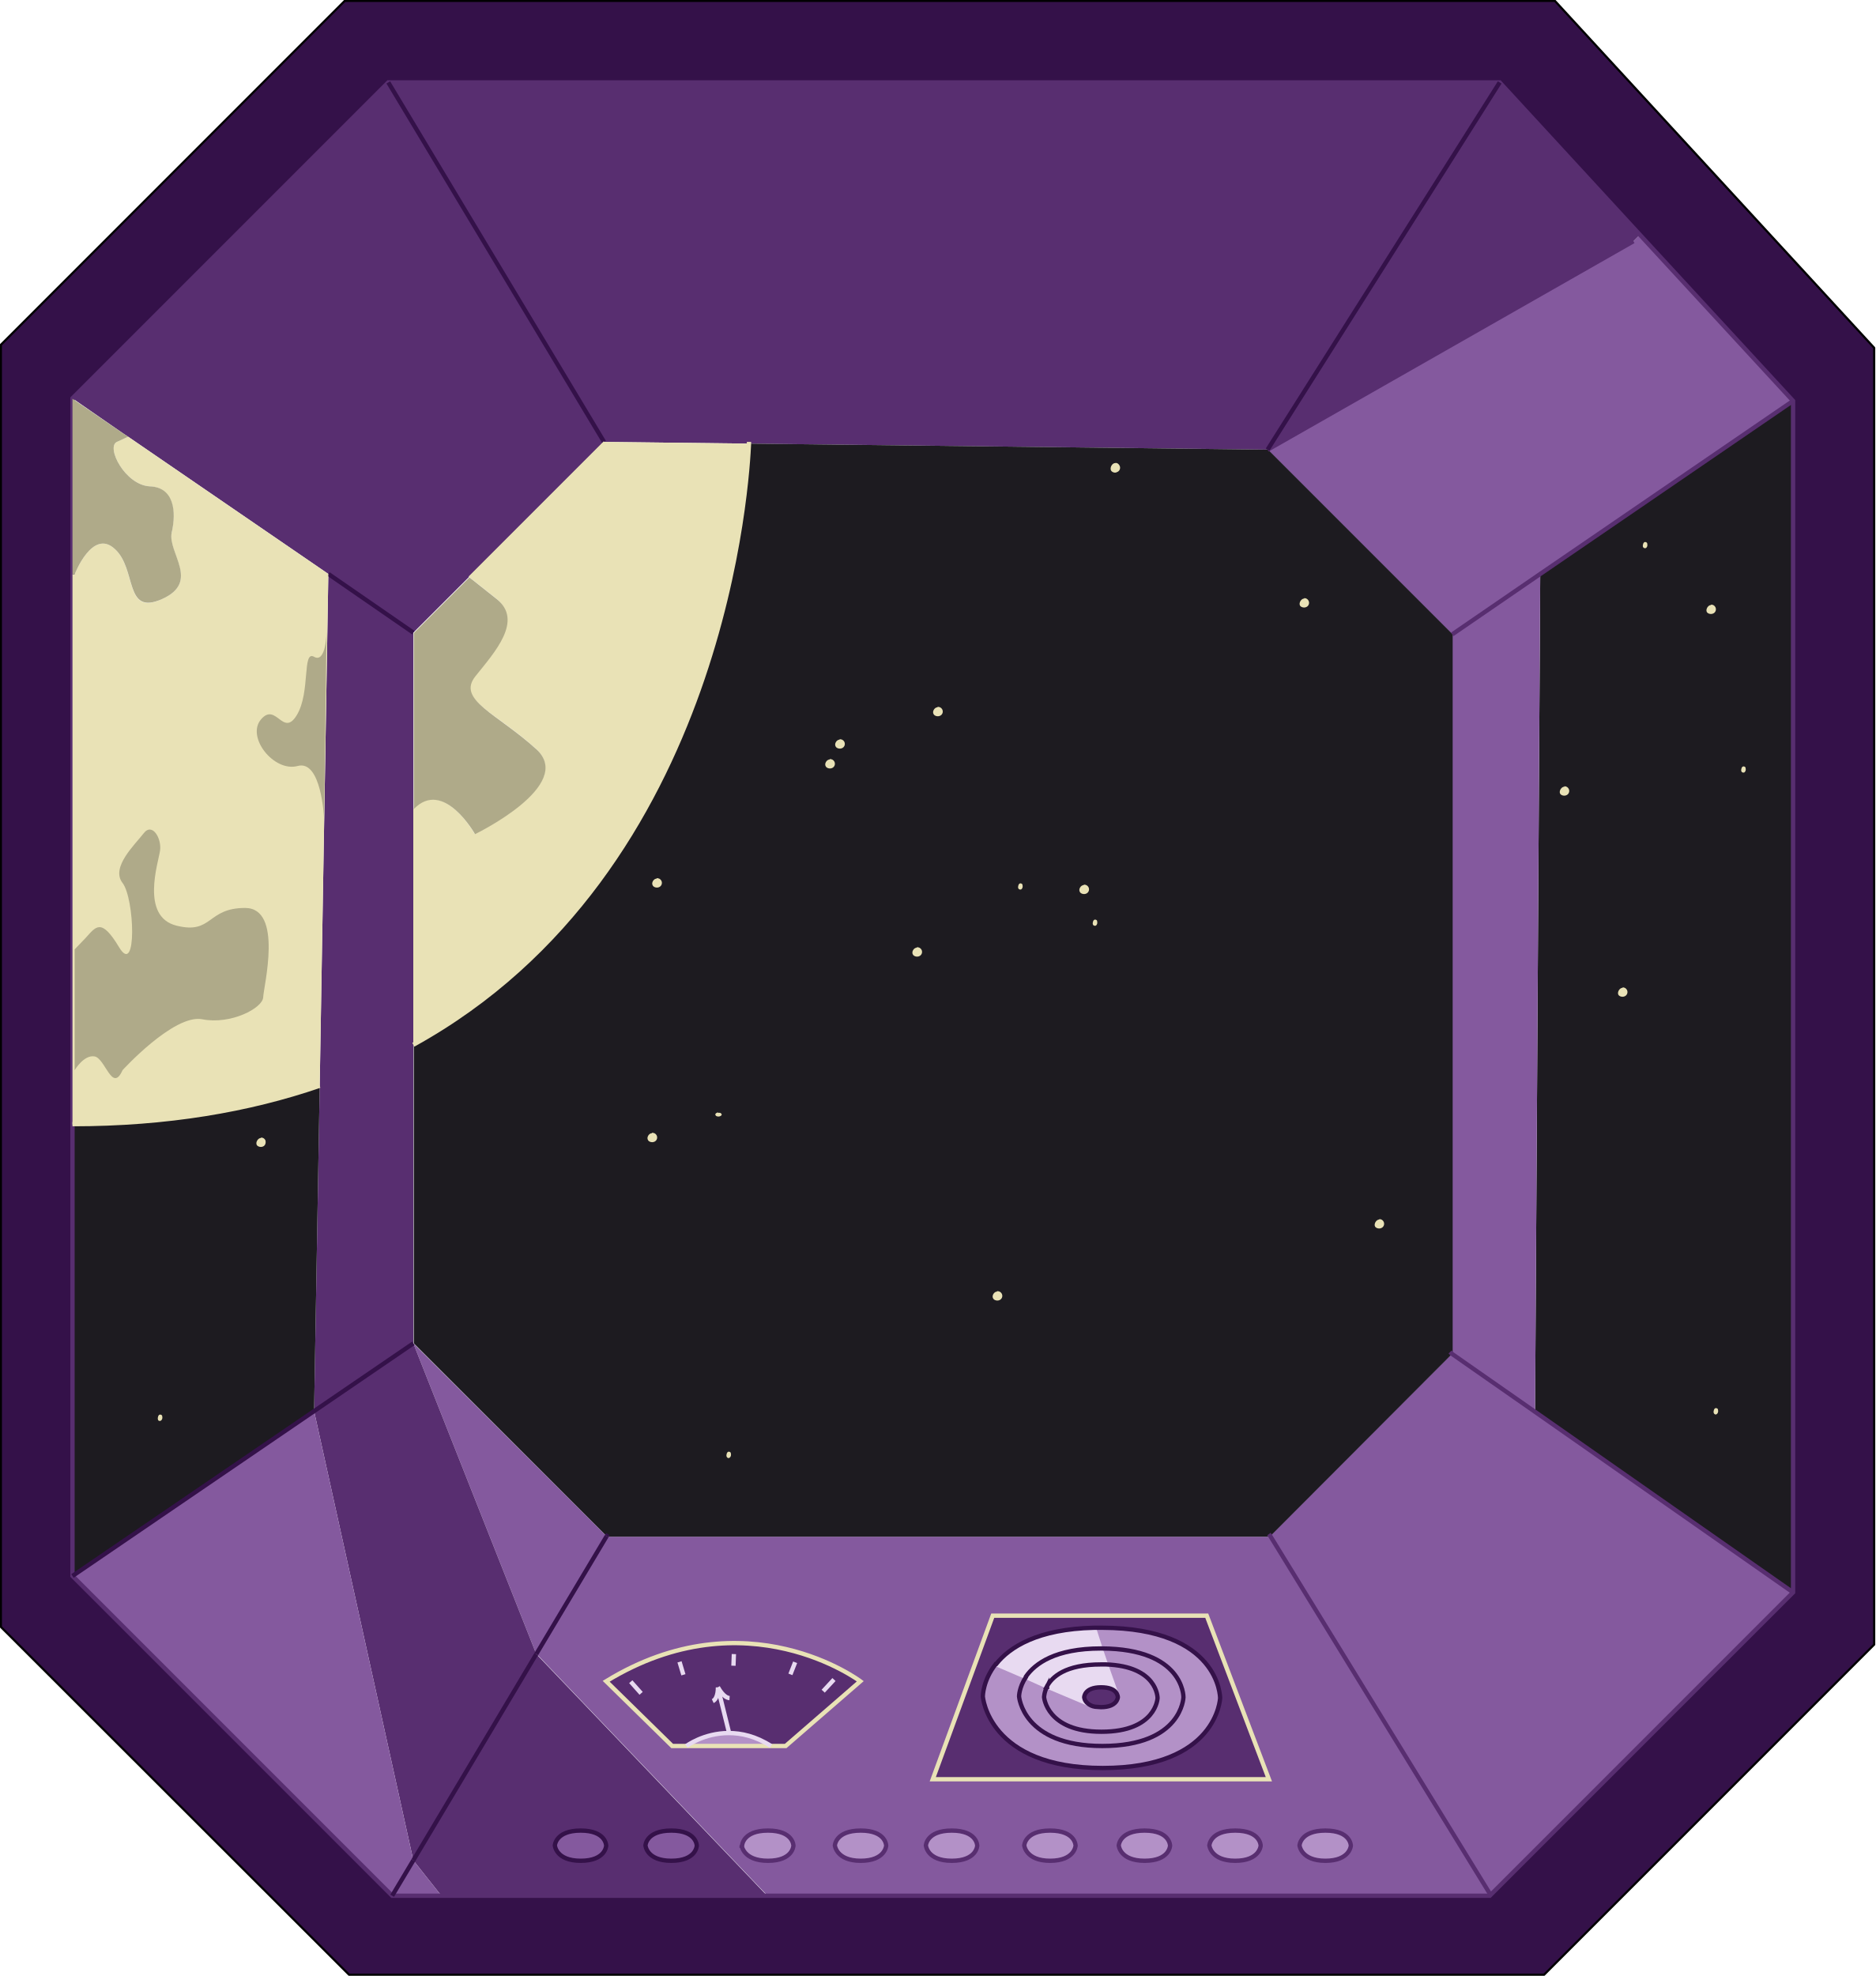
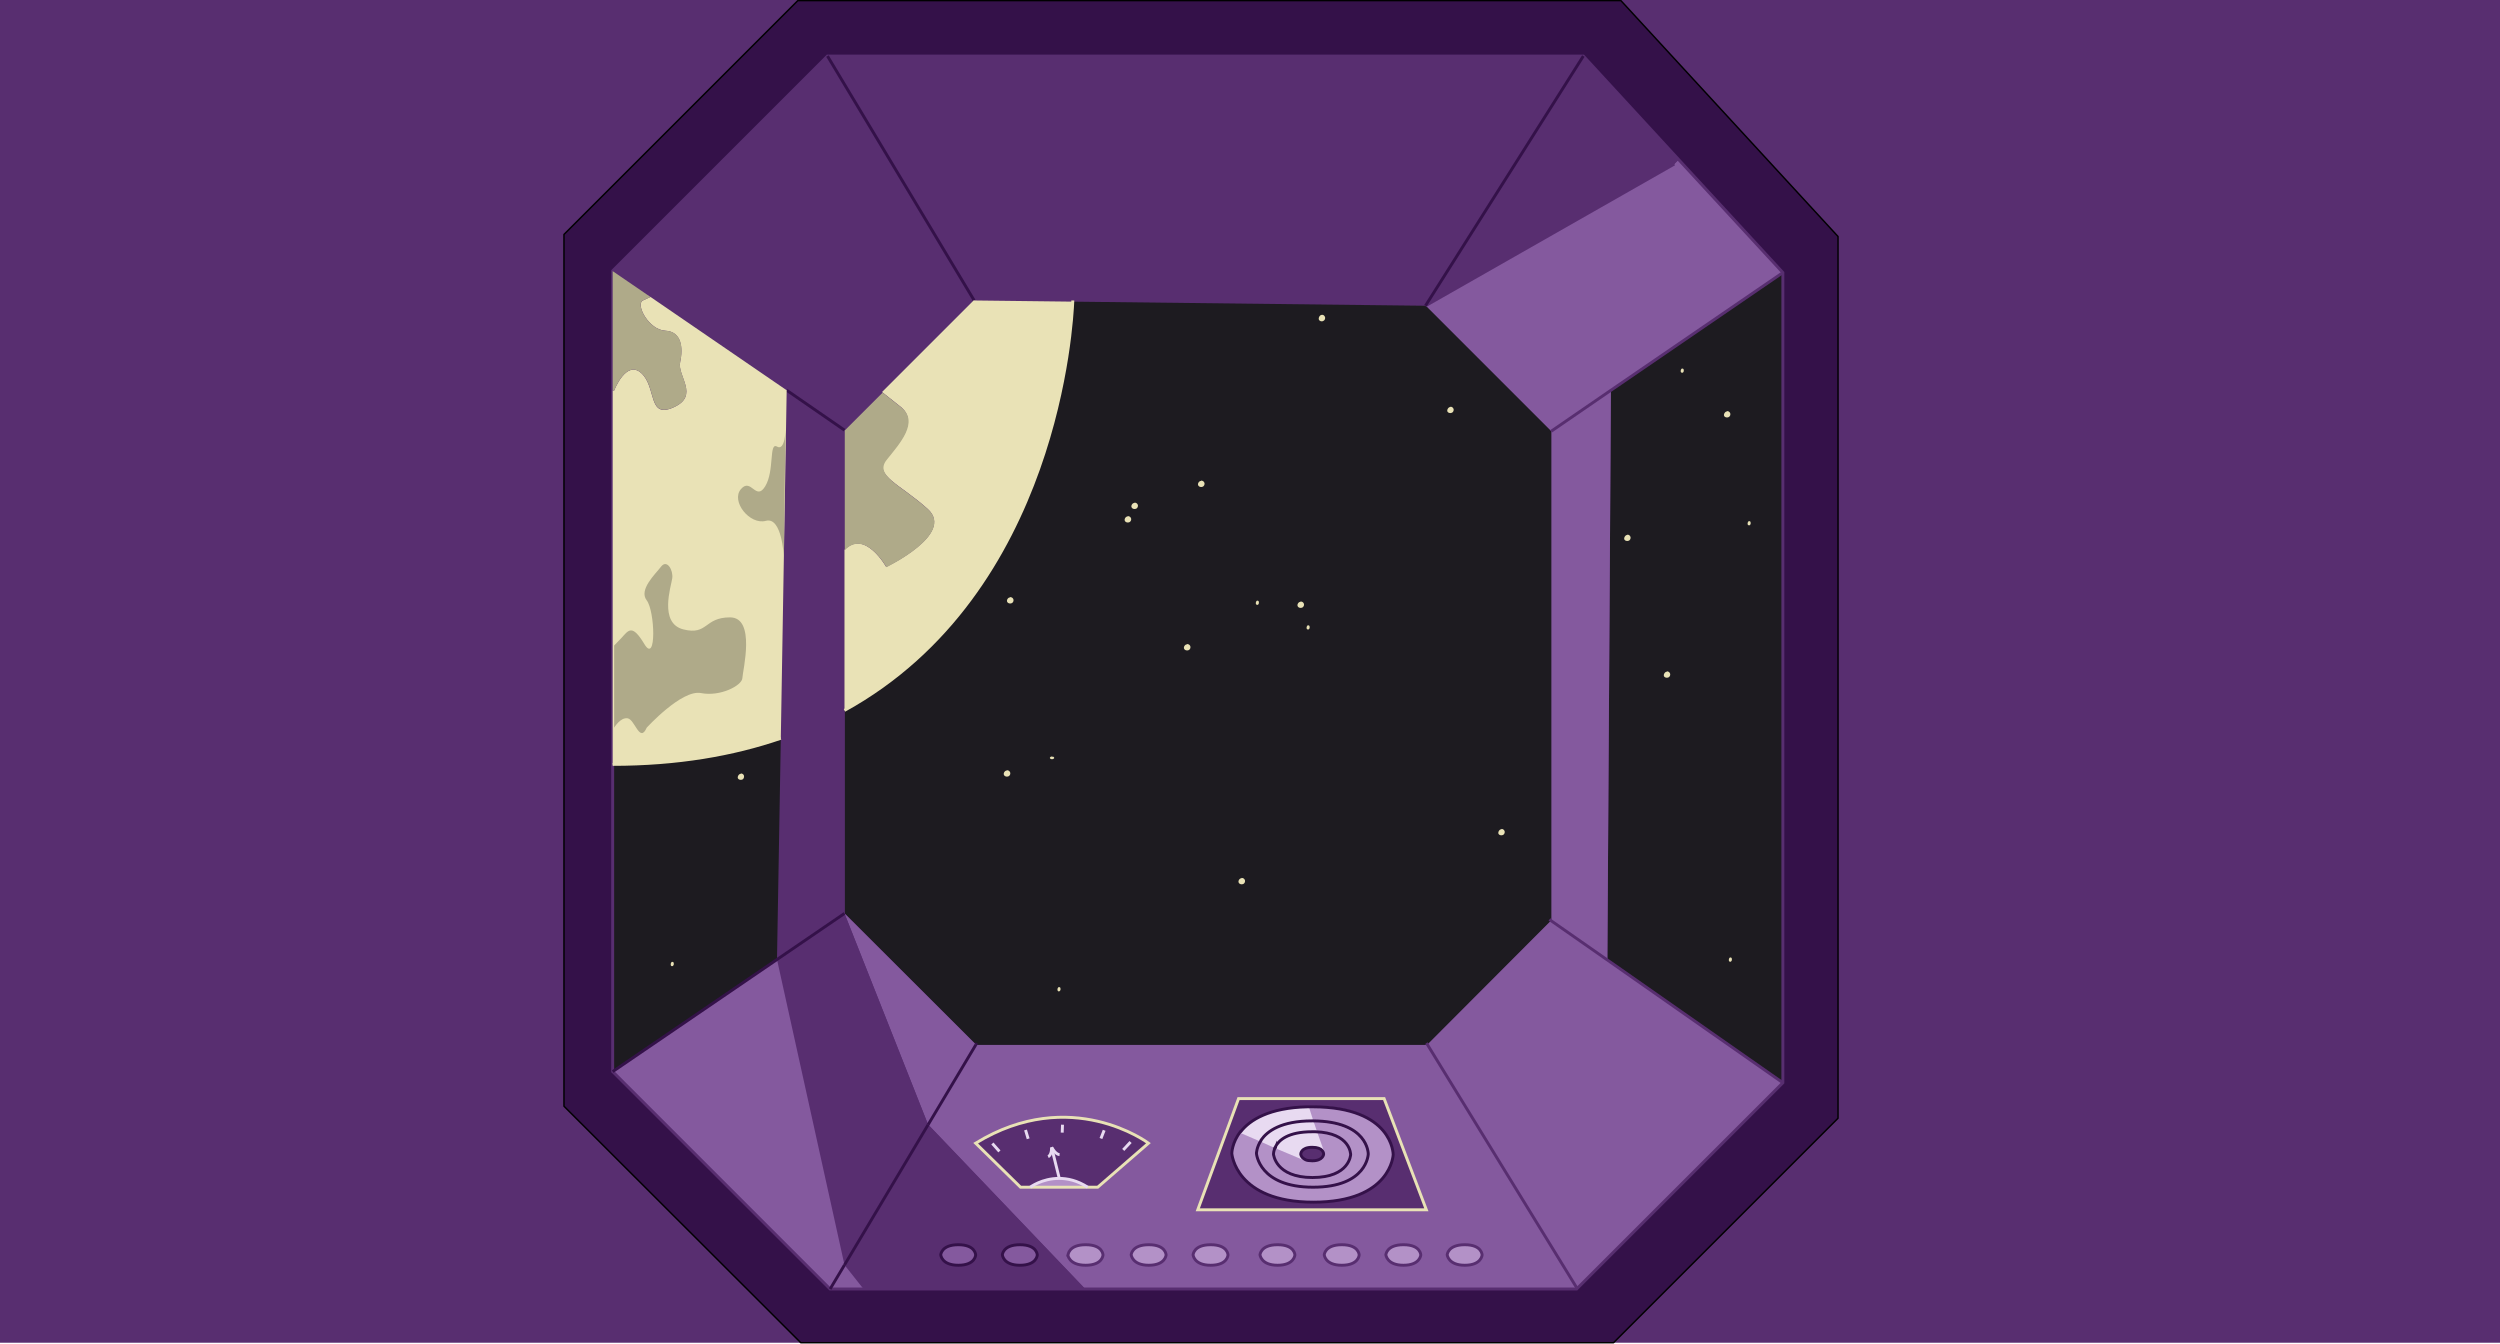
- <svg xmlns="http://www.w3.org/2000/svg" id="Layer_2" version="1.1" viewBox="0 0 434.7 457.9">
+ <svg xmlns="http://www.w3.org/2000/svg" id="Layer_2" version="1.1" viewBox="0 0 852 457.9">
  <defs>
    <style>
      .st0 {
        stroke: #e8daf1;
      }

      .st0, .st1, .st2, .st3, .st4 {
        fill: none;
      }

      .st0, .st1, .st3, .st4 {
        stroke-miterlimit: 10;
      }

      .st1 {
        stroke: #e9e2b6;
      }

      .st5 {
        fill: #b391c7;
      }

      .st6 {
        fill: #1d1b20;
      }

      .st7 {
        fill: #84599e;
      }

      .st8 {
        fill: #afaa89;
      }

      .st9 {
        fill: #e8daf1;
      }

      .st10 {
        fill: #e9e2b6;
      }

      .st2 {
        stroke: #000;
        stroke-linecap: round;
        stroke-linejoin: round;
        stroke-width: .5px;
      }

      .st11 {
        fill: #582e70;
      }

      .st3 {
        stroke: #582e70;
      }

      .st4 {
        stroke: #341149;
      }

      .st12 {
        fill: #341149;
      }
    </style>
  </defs>
+   <rect class="st11" width="852" height="457.6" />
  <g>
    <g>
-       <path class="st12" d="M434.4,80.6v300.5l-76.6,76.6H80.9L.2,377V79.9L79.9.2h280.4l74,80.3h.1ZM415.6,369V92.9l-35.5-38.5-32.5-35.3H90L16.8,92.3v272.9l74.1,74.1h254.4l.3-.3,70.1-70.1h0Z" />
-       <polygon class="st6" points="415.6 92.9 415.6 369 355.7 327.1 355.8 327 357 133 415.6 92.9" />
-       <polygon class="st7" points="380.1 54.4 415.6 92.9 357 133 336.6 147 293.8 104.2 378.6 55.9 380.1 54.4" />
-       <polygon class="st7" points="415.6 369 345.6 439 345.3 438.8 294.4 355.9 336.5 313.7 355.7 327.1 415.6 369" />
-       <polygon class="st11" points="347.6 19.1 380.1 54.4 378.6 55.9 293.8 104.2 347.6 19.1" />
-       <polygon class="st7" points="357 133 355.8 327 355.7 327.1 336.5 313.7 336.6 313.6 336.6 147 357 133" />
-       <polygon class="st11" points="173.6 102.8 140 102.4 90 19.1 347.6 19.1 293.8 104.2 173.6 102.8" />
-       <path class="st7" d="M345.6,439l-.3.3h-167.4l-53.5-56h0l16.2-27.2h153.6l.2-.2,51,82.9.3.3h-.1ZM307.3,431.2c5.8,0,5.9-3.5,5.9-3.5,0,0,0-3.5-5.9-3.5s-6,3.5-6,3.5c0,0,.3,3.6,6,3.6h0ZM294.1,412.3l-14.4-37.9h-49.7l-13.8,37.9h77.9ZM286.3,431.2c5.8,0,5.9-3.5,5.9-3.5,0,0,0-3.5-5.9-3.5s-6,3.5-6,3.5c0,0,.3,3.6,6,3.6h0ZM265.4,431.2c5.8,0,5.9-3.5,5.9-3.5,0,0,0-3.5-5.9-3.5s-6,3.5-6,3.5c0,0,.2,3.6,6,3.6h0ZM243.4,431.2c5.8,0,5.9-3.5,5.9-3.5,0,0,0-3.5-5.9-3.5s-6,3.5-6,3.5c0,0,.3,3.6,6,3.6h0ZM220.6,431.2c5.8,0,5.9-3.5,5.9-3.5,0,0,0-3.5-5.9-3.5s-6,3.5-6,3.5c0,0,.2,3.6,6,3.6h0ZM199.6,431.2c5.8,0,5.9-3.5,5.9-3.5,0,0,0-3.5-5.9-3.5s-6,3.5-6,3.5c0,0,.3,3.6,6,3.6h0ZM182.2,404.6l17.3-15s-26.4-19.9-58.9,0l15.3,15h26.3,0ZM177.9,431.2c5.8,0,5.9-3.5,5.9-3.5,0,0,0-3.5-5.9-3.5s-6,3.5-6,3.5c0,0,.3,3.6,6.1,3.6h-.1Z" />
-       <path class="st6" d="M140.6,356l-44.7-44.7v-69.2c72.9-40.2,77.5-132.6,77.8-139.3l120.2,1.4,42.8,42.8v166.6h0l-42.2,42.3-.2.2h-153.7Z" />
-       <path class="st5" d="M313.2,427.7s-.1,3.5-5.9,3.5-6-3.6-6-3.6c0,0,0-3.5,6-3.5s5.9,3.5,5.9,3.5h0Z" />
-       <path class="st5" d="M292.2,427.7s-.1,3.5-5.9,3.5-6-3.6-6-3.6c0,0,0-3.5,6-3.5s5.9,3.5,5.9,3.5h0Z" />
-       <path class="st5" d="M271.3,427.7s-.1,3.5-5.9,3.5-6-3.6-6-3.6c0,0,0-3.5,6-3.5s5.9,3.5,5.9,3.5h0Z" />
-       <path class="st5" d="M249.4,427.7s-.1,3.5-5.9,3.5-6-3.6-6-3.6c0,0,0-3.5,6-3.5s5.9,3.5,5.9,3.5h0Z" />
-       <path class="st5" d="M226.5,427.7s-.1,3.5-5.9,3.5-6-3.6-6-3.6c0,0,0-3.5,6-3.5s5.9,3.5,5.9,3.5h0Z" />
-       <path class="st5" d="M205.5,427.7s-.1,3.5-5.9,3.5-6-3.6-6-3.6c0,0,0-3.5,6-3.5s5.9,3.5,5.9,3.5h0Z" />
-       <path class="st11" d="M169,401.6c-5.8,0-9.8,3-9.8,3h-3.3l-15.3-15c32.6-19.9,58.9,0,58.9,0l-17.3,15h-3.4c-3.6-2.3-6.9-3-9.8-3h0Z" />
-       <path class="st5" d="M183.8,427.7s-.1,3.5-5.9,3.5-6.1-3.6-6.1-3.6c0,0,0-3.5,6-3.5s5.9,3.5,5.9,3.5h.1Z" />
-       <path class="st5" d="M169,401.6c2.9,0,6.2.8,9.8,3h-19.5s3.9-3.1,9.8-3h-.1Z" />
-       <path class="st11" d="M124.3,383.3l53.5,56h-75.5l-6.5-8.2,28.5-47.8h0ZM155.6,431.2c5.8,0,5.9-3.5,5.9-3.5,0,0,0-3.5-5.9-3.5s-6,3.5-6,3.5c0,0,.2,3.6,6,3.6h0ZM134.7,431.2c5.8,0,5.9-3.5,5.9-3.5,0,0,0-3.5-5.9-3.5s-6,3.5-6,3.5c0,0,.2,3.6,6,3.6h0Z" />
-       <path class="st7" d="M161.6,427.7s-.1,3.5-5.9,3.5-6-3.6-6-3.6c0,0,0-3.5,6-3.5s5.9,3.5,5.9,3.5h0Z" />
-       <polygon class="st7" points="140.6 356 124.3 383.3 95.8 311.3 140.6 356" />
-       <polygon class="st11" points="90 19.1 140 102.4 108.7 133.7 95.8 146.6 76.1 133 29.7 101.2 28.5 100.4 16.8 92.3 90 19.1" />
-       <path class="st7" d="M140.6,427.7s-.1,3.5-5.9,3.5-6-3.6-6-3.6c0,0,0-3.5,6-3.5s5.9,3.5,5.9,3.5h0Z" />
-       <polygon class="st11" points="124.3 383.3 95.8 431.1 72.8 327 95.8 311.3 124.3 383.3" />
-       <polygon class="st7" points="95.8 431.1 102.3 439.3 90.9 439.3 95.8 431.1" />
-       <polygon class="st11" points="95.8 242.1 95.8 311.3 72.8 327 74.1 251.7 76.1 133 95.8 146.6 95.8 187.4 95.8 242.1" />
-       <polygon class="st7" points="72.8 327 95.8 431.1 90.9 439.3 16.8 365.2 72.8 327" />
-       <path class="st6" d="M74.1,251.7l-1.3,75.3-56,38.2v-104.6c22,0,41-3.3,57.3-8.9h0Z" />
+       <path class="st12" d="M626.4,80.6v300.5l-76.6,76.6h-276.9l-80.7-80.7V79.9L271.9.2h280.4l74,80.3h.1ZM607.6,369V92.9l-35.5-38.5-32.5-35.3h-257.6l-73.2,73.2v272.9l74.1,74.1h254.4l.3-.3,70.1-70.1h0Z" />
+       <polygon class="st6" points="607.6 92.9 607.6 369 547.7 327.1 547.8 327 549 133 607.6 92.9" />
+       <polygon class="st7" points="572.1 54.4 607.6 92.9 549 133 528.6 147 485.8 104.2 570.6 55.9 572.1 54.4" />
+       <polygon class="st7" points="607.6 369 537.6 439 537.3 438.8 486.4 355.9 528.5 313.7 547.7 327.1 607.6 369" />
+       <polygon class="st11" points="539.6 19.1 572.1 54.4 570.6 55.9 485.8 104.2 539.6 19.1" />
+       <polygon class="st7" points="549 133 547.8 327 547.7 327.1 528.5 313.7 528.6 313.6 528.6 147 549 133" />
+       <polygon class="st11" points="365.6 102.8 332 102.4 282 19.1 539.6 19.1 485.8 104.2 365.6 102.8" />
+       <path class="st7" d="M537.6,439l-.3.3h-167.4l-53.5-56h0l16.2-27.2h153.6l.2-.2,51,82.9.3.3h-.1ZM499.3,431.2c5.8,0,5.9-3.5,5.9-3.5,0,0,0-3.5-5.9-3.5s-6,3.5-6,3.5c0,0,.3,3.6,6,3.6h0ZM486.1,412.3l-14.4-37.9h-49.7l-13.8,37.9h77.9ZM478.3,431.2c5.8,0,5.9-3.5,5.9-3.5,0,0,0-3.5-5.9-3.5s-6,3.5-6,3.5c0,0,.3,3.6,6,3.6h0ZM457.4,431.2c5.8,0,5.9-3.5,5.9-3.5,0,0,0-3.5-5.9-3.5s-6,3.5-6,3.5c0,0,.2,3.6,6,3.6h0ZM435.4,431.2c5.8,0,5.9-3.5,5.9-3.5,0,0,0-3.5-5.9-3.5s-6,3.5-6,3.5c0,0,.3,3.6,6,3.6h0ZM412.6,431.2c5.8,0,5.9-3.5,5.9-3.5,0,0,0-3.5-5.9-3.5s-6,3.5-6,3.5c0,0,.2,3.6,6,3.6h0ZM391.6,431.2c5.8,0,5.9-3.5,5.9-3.5,0,0,0-3.5-5.9-3.5s-6,3.5-6,3.5c0,0,.3,3.6,6,3.6h0ZM374.2,404.6l17.3-15s-26.4-19.9-58.9,0l15.3,15h26.3,0ZM369.9,431.2c5.8,0,5.9-3.5,5.9-3.5,0,0,0-3.5-5.9-3.5s-6,3.5-6,3.5c0,0,.3,3.6,6.1,3.6h-.1Z" />
+       <path class="st6" d="M332.6,356l-44.7-44.7v-69.2c72.9-40.2,77.5-132.6,77.8-139.3l120.2,1.4,42.8,42.8v166.6h0l-42.2,42.3-.2.2h-153.7,0Z" />
+       <path class="st5" d="M505.2,427.7s-.1,3.5-5.9,3.5-6-3.6-6-3.6c0,0,0-3.5,6-3.5s5.9,3.5,5.9,3.5h0Z" />
+       <path class="st5" d="M484.2,427.7s-.1,3.5-5.9,3.5-6-3.6-6-3.6c0,0,0-3.5,6-3.5s5.9,3.5,5.9,3.5h0Z" />
+       <path class="st5" d="M463.3,427.7s-.1,3.5-5.9,3.5-6-3.6-6-3.6c0,0,0-3.5,6-3.5s5.9,3.5,5.9,3.5h0Z" />
+       <path class="st5" d="M441.4,427.7s-.1,3.5-5.9,3.5-6-3.6-6-3.6c0,0,0-3.5,6-3.5s5.9,3.5,5.9,3.5h0Z" />
+       <path class="st5" d="M418.5,427.7s-.1,3.5-5.9,3.5-6-3.6-6-3.6c0,0,0-3.5,6-3.5s5.9,3.5,5.9,3.5h0Z" />
+       <path class="st5" d="M397.5,427.7s-.1,3.5-5.9,3.5-6-3.6-6-3.6c0,0,0-3.5,6-3.5s5.9,3.5,5.9,3.5h0Z" />
+       <path class="st11" d="M361,401.6c-5.8,0-9.8,3-9.8,3h-3.3l-15.3-15c32.6-19.9,58.9,0,58.9,0l-17.3,15h-3.4c-3.6-2.3-6.9-3-9.8-3h0Z" />
+       <path class="st5" d="M375.8,427.7s-.1,3.5-5.9,3.5-6.1-3.6-6.1-3.6c0,0,0-3.5,6-3.5s5.9,3.5,5.9,3.5h.1Z" />
+       <path class="st5" d="M361,401.6c2.9,0,6.2.8,9.8,3h-19.5s3.9-3.1,9.8-3h-.1Z" />
+       <path class="st11" d="M316.3,383.3l53.5,56h-75.5l-6.5-8.2,28.5-47.8h0ZM347.6,431.2c5.8,0,5.9-3.5,5.9-3.5,0,0,0-3.5-5.9-3.5s-6,3.5-6,3.5c0,0,.2,3.6,6,3.6h0ZM326.7,431.2c5.8,0,5.9-3.5,5.9-3.5,0,0,0-3.5-5.9-3.5s-6,3.5-6,3.5c0,0,.2,3.6,6,3.6h0Z" />
+       <path class="st7" d="M353.6,427.7s-.1,3.5-5.9,3.5-6-3.6-6-3.6c0,0,0-3.5,6-3.5s5.9,3.5,5.9,3.5h0Z" />
+       <polygon class="st7" points="332.6 356 316.3 383.3 287.8 311.3 332.6 356" />
+       <polygon class="st11" points="282 19.1 332 102.4 300.7 133.7 287.8 146.6 268.1 133 221.7 101.2 220.5 100.4 208.8 92.3 282 19.1" />
+       <path class="st7" d="M332.6,427.7s-.1,3.5-5.9,3.5-6-3.6-6-3.6c0,0,0-3.5,6-3.5s5.9,3.5,5.9,3.5h0Z" />
+       <polygon class="st11" points="316.3 383.3 287.8 431.1 264.8 327 287.8 311.3 316.3 383.3" />
+       <polygon class="st7" points="287.8 431.1 294.3 439.3 282.9 439.3 287.8 431.1" />
+       <polygon class="st11" points="287.8 242.1 287.8 311.3 264.8 327 266.1 251.7 268.1 133 287.8 146.6 287.8 187.4 287.8 242.1" />
+       <polygon class="st7" points="264.8 327 287.8 431.1 282.9 439.3 208.8 365.2 264.8 327" />
+       <path class="st6" d="M266.1,251.7l-1.3,75.3-56,38.2v-104.6c22,0,41-3.3,57.3-8.9h0Z" />
    </g>
    <g>
-       <polygon class="st3" points="90 19.1 16.8 92.3 16.8 133 16.8 260.5 16.8 365.2 90.9 439.3 102.3 439.3 177.9 439.3 345.3 439.3 345.6 439 415.6 369 415.6 92.9 380.1 54.4 347.6 19.1 90 19.1" />
-       <line class="st4" x1="140" y1="102.4" x2="90" y2="19.1" />
-       <line class="st4" x1="76.1" y1="133" x2="95.8" y2="146.6" />
-       <polyline class="st4" points="95.8 311.3 72.8 327 16.8 365.2" />
-       <line class="st4" x1="90.9" y1="439.3" x2="95.8" y2="431.1" />
-       <line class="st4" x1="95.8" y1="431.1" x2="124.3" y2="383.3" />
-       <line class="st4" x1="124.3" y1="383.3" x2="140.6" y2="356" />
-       <line class="st4" x1="140.6" y1="356" x2="140.9" y2="355.5" />
-       <polyline class="st3" points="294.1 355.5 294.4 355.9 345.3 438.8" />
-       <polyline class="st3" points="336.1 313.3 336.5 313.7 355.7 327.1 415.6 369" />
-       <line class="st3" x1="293.8" y1="104.2" x2="378.6" y2="55.9" />
-       <line class="st4" x1="347.6" y1="19.1" x2="293.8" y2="104.2" />
-       <polyline class="st3" points="415.6 92.9 357 133 336.6 147" />
-       <path class="st1" d="M95.8,242.1c72.9-40.2,77.5-132.6,77.8-139.3v-.4" />
-       <path class="st1" d="M16.8,260.5c22,0,41-3.3,57.3-8.9" />
-       <path class="st4" d="M128.6,427.6s.2,3.6,6,3.6,5.9-3.5,5.9-3.5c0,0,0-3.5-5.9-3.5s-6,3.5-6,3.5h0Z" />
-       <path class="st4" d="M149.6,427.6s.2,3.6,6,3.6,5.9-3.5,5.9-3.5c0,0,0-3.5-5.9-3.5s-6,3.5-6,3.5h0Z" />
-       <path class="st3" d="M171.9,427.6s.3,3.6,6.1,3.6,5.9-3.5,5.9-3.5c0,0,0-3.5-5.9-3.5s-6,3.5-6,3.5h-.1Z" />
-       <path class="st3" d="M193.5,427.6s.3,3.6,6,3.6,5.9-3.5,5.9-3.5c0,0,0-3.5-5.9-3.5s-6,3.5-6,3.5h0Z" />
-       <path class="st3" d="M214.6,427.6s.2,3.6,6,3.6,5.9-3.5,5.9-3.5c0,0,0-3.5-5.9-3.5s-6,3.5-6,3.5h0Z" />
-       <path class="st3" d="M237.4,427.6s.3,3.6,6,3.6,5.9-3.5,5.9-3.5c0,0,0-3.5-5.9-3.5s-6,3.5-6,3.5h0Z" />
-       <path class="st3" d="M259.3,427.6s.2,3.6,6,3.6,5.9-3.5,5.9-3.5c0,0,0-3.5-5.9-3.5s-6,3.5-6,3.5h0Z" />
-       <path class="st3" d="M280.3,427.6s.3,3.6,6,3.6,5.9-3.5,5.9-3.5c0,0,0-3.5-5.9-3.5s-6,3.5-6,3.5h0Z" />
-       <path class="st3" d="M301.2,427.6s.3,3.6,6,3.6,5.9-3.5,5.9-3.5c0,0,0-3.5-5.9-3.5s-6,3.5-6,3.5h0Z" />
-       <line class="st0" x1="252.2" y1="394.8" x2="253.8" y2="395.5" />
-       <polygon class="st2" points="79.9 .2 .2 79.9 .2 377 80.9 457.6 357.9 457.6 434.4 381.1 434.4 80.6 360.4 .2 79.9 .2" />
+       <polygon class="st3" points="282 19.1 208.8 92.3 208.8 133 208.8 260.5 208.8 365.2 282.9 439.3 294.3 439.3 369.9 439.3 537.3 439.3 537.6 439 607.6 369 607.6 92.9 572.1 54.4 539.6 19.1 282 19.1" />
+       <line class="st4" x1="332" y1="102.4" x2="282" y2="19.1" />
+       <line class="st4" x1="268.1" y1="133" x2="287.8" y2="146.6" />
+       <polyline class="st4" points="287.8 311.3 264.8 327 208.8 365.2" />
+       <line class="st4" x1="282.9" y1="439.3" x2="287.8" y2="431.1" />
+       <line class="st4" x1="287.8" y1="431.1" x2="316.3" y2="383.3" />
+       <line class="st4" x1="316.3" y1="383.3" x2="332.6" y2="356" />
+       <line class="st4" x1="332.6" y1="356" x2="332.9" y2="355.5" />
+       <polyline class="st3" points="486.1 355.5 486.4 355.9 537.3 438.8" />
+       <polyline class="st3" points="528.1 313.3 528.5 313.7 547.7 327.1 607.6 369" />
+       <line class="st3" x1="485.8" y1="104.2" x2="570.6" y2="55.9" />
+       <line class="st4" x1="539.6" y1="19.1" x2="485.8" y2="104.2" />
+       <polyline class="st3" points="607.6 92.9 549 133 528.6 147" />
+       <path class="st1" d="M287.8,242.1c72.9-40.2,77.5-132.6,77.8-139.3v-.4" />
+       <path class="st1" d="M208.8,260.5c22,0,41-3.3,57.3-8.9" />
+       <path class="st4" d="M320.6,427.6s.2,3.6,6,3.6,5.9-3.5,5.9-3.5c0,0,0-3.5-5.9-3.5s-6,3.5-6,3.5h0Z" />
+       <path class="st4" d="M341.6,427.6s.2,3.6,6,3.6,5.9-3.5,5.9-3.5c0,0,0-3.5-5.9-3.5s-6,3.5-6,3.5h0Z" />
+       <path class="st3" d="M363.9,427.6s.3,3.6,6.1,3.6,5.9-3.5,5.9-3.5c0,0,0-3.5-5.9-3.5s-6,3.5-6,3.5h-.1Z" />
+       <path class="st3" d="M385.5,427.6s.3,3.6,6,3.6,5.9-3.5,5.9-3.5c0,0,0-3.5-5.9-3.5s-6,3.5-6,3.5h0Z" />
+       <path class="st3" d="M406.6,427.6s.2,3.6,6,3.6,5.9-3.5,5.9-3.5c0,0,0-3.5-5.9-3.5s-6,3.5-6,3.5h0Z" />
+       <path class="st3" d="M429.4,427.6s.3,3.6,6,3.6,5.9-3.5,5.9-3.5c0,0,0-3.5-5.9-3.5s-6,3.5-6,3.5h0Z" />
+       <path class="st3" d="M451.3,427.6s.2,3.6,6,3.6,5.9-3.5,5.9-3.5c0,0,0-3.5-5.9-3.5s-6,3.5-6,3.5h0Z" />
+       <path class="st3" d="M472.3,427.6s.3,3.6,6,3.6,5.9-3.5,5.9-3.5c0,0,0-3.5-5.9-3.5s-6,3.5-6,3.5h0Z" />
+       <path class="st3" d="M493.2,427.6s.3,3.6,6,3.6,5.9-3.5,5.9-3.5c0,0,0-3.5-5.9-3.5s-6,3.5-6,3.5h0Z" />
+       <line class="st0" x1="444.2" y1="394.8" x2="445.8" y2="395.5" />
+       <polygon class="st2" points="271.9 .2 192.2 79.9 192.2 377 272.9 457.6 549.9 457.6 626.4 381.1 626.4 80.6 552.4 .2 271.9 .2" />
    </g>
  </g>
  <g id="_x3C_hastighed_x3E_">
-     <path class="st1" d="M178.7,404.6h3.4l17.3-15s-26.4-19.9-58.9,0l15.3,15h22.9Z" />
-     <path class="st0" d="M178.7,404.6c-3.6-2.3-6.9-3-9.8-3-5.8,0-9.8,3-9.8,3" />
-     <path class="st0" d="M165.2,394.2c1.3-.6,1.2-3.2,1.2-3.2" />
-     <polyline class="st0" points="169 401.6 169 401.6 166.4 391.1" />
-     <path class="st0" d="M166.4,391h0c.2.3,1.3,2.4,2.7,2.5" />
-     <line class="st0" x1="146.2" y1="389.7" x2="148.6" y2="392.4" />
-     <line class="st0" x1="170" y1="386" x2="170.1" y2="383.3" />
-     <line class="st0" x1="193.3" y1="389.2" x2="190.8" y2="391.9" />
-     <line class="st0" x1="157.5" y1="385.1" x2="158.4" y2="388.1" />
-     <line class="st0" x1="184.3" y1="385.2" x2="183.2" y2="388" />
+     <path class="st1" d="M370.7,404.6h3.4l17.3-15s-26.4-19.9-58.9,0l15.3,15h22.9Z" />
+     <path class="st0" d="M370.7,404.6c-3.6-2.3-6.9-3-9.8-3-5.8,0-9.8,3-9.8,3" />
+     <path class="st0" d="M357.2,394.2c1.3-.6,1.2-3.2,1.2-3.2" />
+     <polyline class="st0" points="361 401.6 361 401.6 358.4 391.1" />
+     <path class="st0" d="M358.4,391h0c.2.3,1.3,2.4,2.7,2.5" />
+     <line class="st0" x1="338.2" y1="389.7" x2="340.6" y2="392.4" />
+     <line class="st0" x1="362" y1="386" x2="362.1" y2="383.3" />
+     <line class="st0" x1="385.3" y1="389.2" x2="382.8" y2="391.9" />
+     <line class="st0" x1="349.5" y1="385.1" x2="350.4" y2="388.1" />
+     <line class="st0" x1="376.3" y1="385.2" x2="375.2" y2="388" />
  </g>
  <g id="_x3C_radar_x3E_">
-     <path class="st11" d="M279.7,374.4l14.4,37.9h-38.7v-2.7c26.6,0,27.2-16.2,27.2-16.2,0-.2-.1-16.2-27.3-16.3v-2.7h24.4Z" />
-     <path class="st11" d="M253.5,377.1c-13.1.3-19.6,4.5-22.7,8.4-3,3.8-3,7.5-3,7.5,0,0,1.2,16.6,27.8,16.6v2.7h-39.3l13.8-37.9h25.3v2.7h-1.9Z" />
-     <path class="st5" d="M282.6,393.4s-.6,16.2-27.2,16.2-27.8-16.6-27.8-16.6c0,0,0-3.7,3-7.5l7,3c-1.6,2.4-1.6,4.5-1.6,4.5,0,0,.8,11.5,19.3,11.5s18.9-11.3,18.9-11.3c0-.2,0-11.2-18.9-11.3h-.2l-1.7-5h1.9c27.2,0,27.3,16.1,27.3,16.3h0v.2Z" />
-     <path class="st5" d="M274.2,393.4s-.4,11.3-18.9,11.3-19.3-11.5-19.3-11.5c0,0,0-2.1,1.6-4.5l5,2.2c-.7,1.4-.7,2.5-.7,2.5,0,0,.6,8,13.3,8s13-7.8,13-7.8c0-.1,0-7.4-12-7.8l-1.2-3.5h.2c18.8,0,18.9,11.1,18.9,11.3h0v-.2Z" />
-     <path class="st5" d="M268.1,393.5s-.3,7.7-12.9,7.7-13.2-7.9-13.2-7.9c0,0,0-1.1.7-2.5l9.3,4.1h0c.4.3.9.6,1.6.7.4,0,.9,0,1.4,0,3.8,0,3.9-2.3,3.9-2.3,0,0,0-.6-.5-1.2l-2.2-6.4c11.9.4,11.9,7.6,11.9,7.7h0Z" />
-     <path class="st9" d="M256.3,385.6l2.2,6.5c-.5-.6-1.5-1.1-3.4-1.1-3.9,0-3.9,2.3-3.9,2.3,0,0,0,.8.9,1.5l-9.4-4.1c1.2-2.2,4.3-5.2,12.6-5.2h1.1-.1Z" />
-     <path class="st9" d="M255.1,382.1l1.2,3.5h-1.1c-8.3,0-11.4,2.9-12.6,5.2l-5-2.2c2.1-3,6.8-6.5,17.4-6.5h.1Z" />
-     <path class="st9" d="M253.5,377.1l1.7,5c-10.6,0-15.3,3.5-17.4,6.5l-7-3c3.1-4,9.6-8.1,22.7-8.4h0Z" />
-     <polyline class="st0" points="230.8 385.6 237.8 388.6 242.7 390.8 252.2 394.8" />
-     <polyline class="st0" points="258.6 392.1 256.3 385.6 255.1 382.1 253.5 377.1 253.5 377.1" />
-     <path class="st4" d="M242.7,390.8c-.7,1.4-.7,2.5-.7,2.5,0,0,.6,8,13.3,8s13-7.8,13-7.8c0-.1,0-7.4-12-7.8h-1.1c-8.3,0-11.4,2.9-12.6,5.2h.1Z" />
-     <path class="st4" d="M237.8,388.6c-1.6,2.4-1.6,4.5-1.6,4.5,0,0,.8,11.5,19.3,11.5s18.8-11.3,18.8-11.3c0-.2,0-11.2-18.9-11.3h-.2c-10.6,0-15.3,3.5-17.4,6.5h0Z" />
-     <path class="st4" d="M230.8,385.6c-3,3.8-3,7.5-3,7.5,0,0,1.2,16.6,27.8,16.6s27.2-16.2,27.2-16.2c0-.2-.1-16.2-27.3-16.3h-1.9c-13.1.3-19.6,4.5-22.7,8.4h-.1Z" />
-     <path class="st11" d="M259.1,393.4s0,2.3-3.9,2.3-1,0-1.4-.1l-1.6-.7h0c-.8-.7-.9-1.5-.9-1.5,0,0,0-2.3,3.9-2.3s2.8.5,3.3,1.1.5,1.2.5,1.2h.1Z" />
-     <path class="st4" d="M258.6,392.1c-.5-.6-1.5-1.1-3.4-1.1-3.9,0-3.9,2.3-3.9,2.3,0,0,0,.8.9,1.5h0c.4.3.9.6,1.6.7.4,0,.9.1,1.4.1,3.8,0,3.9-2.3,3.9-2.3,0,0,0-.6-.5-1.2h0Z" />
-     <polygon class="st1" points="255.4 374.4 230.1 374.4 216.2 412.3 255.5 412.3 294.1 412.3 279.7 374.4 255.4 374.4" />
+     <path class="st11" d="M471.7,374.4l14.4,37.9h-38.7v-2.7c26.6,0,27.2-16.2,27.2-16.2,0-.2-.1-16.2-27.3-16.3v-2.7h24.4Z" />
+     <path class="st11" d="M445.5,377.1c-13.1.3-19.6,4.5-22.7,8.4-3,3.8-3,7.5-3,7.5,0,0,1.2,16.6,27.8,16.6v2.7h-39.3l13.8-37.9h25.3v2.7h-1.9Z" />
+     <path class="st5" d="M474.6,393.4s-.6,16.2-27.2,16.2-27.8-16.6-27.8-16.6c0,0,0-3.7,3-7.5l7,3c-1.6,2.4-1.6,4.5-1.6,4.5,0,0,.8,11.5,19.3,11.5s18.9-11.3,18.9-11.3c0-.2,0-11.2-18.9-11.3h-.2l-1.7-5h1.9c27.2,0,27.3,16.1,27.3,16.3h0v.2h0Z" />
+     <path class="st5" d="M466.2,393.4s-.4,11.3-18.9,11.3-19.3-11.5-19.3-11.5c0,0,0-2.1,1.6-4.5l5,2.2c-.7,1.4-.7,2.5-.7,2.5,0,0,.6,8,13.3,8s13-7.8,13-7.8c0-.1,0-7.4-12-7.8l-1.2-3.5h.2c18.8,0,18.9,11.1,18.9,11.3h0v-.2h.1Z" />
+     <path class="st5" d="M460.1,393.5s-.3,7.7-12.9,7.7-13.2-7.9-13.2-7.9c0,0,0-1.1.7-2.5l9.3,4.1h0c.4.3.9.6,1.6.7h1.4c3.8,0,3.9-2.3,3.9-2.3,0,0,0-.6-.5-1.2l-2.2-6.4c11.9.4,11.9,7.6,11.9,7.7h0Z" />
+     <path class="st9" d="M448.3,385.6l2.2,6.5c-.5-.6-1.5-1.1-3.4-1.1-3.9,0-3.9,2.3-3.9,2.3,0,0,0,.8.9,1.5l-9.4-4.1c1.2-2.2,4.3-5.2,12.6-5.2h1.1-.1Z" />
+     <path class="st9" d="M447.1,382.1l1.2,3.5h-1.1c-8.3,0-11.4,2.9-12.6,5.2l-5-2.2c2.1-3,6.8-6.5,17.4-6.5h.1Z" />
+     <path class="st9" d="M445.5,377.1l1.7,5c-10.6,0-15.3,3.5-17.4,6.5l-7-3c3.1-4,9.6-8.1,22.7-8.4h0Z" />
+     <polyline class="st0" points="422.8 385.6 429.8 388.6 434.7 390.8 444.2 394.8" />
+     <polyline class="st0" points="450.6 392.1 448.3 385.6 447.1 382.1 445.5 377.1 445.5 377.1" />
+     <path class="st4" d="M434.7,390.8c-.7,1.4-.7,2.5-.7,2.5,0,0,.6,8,13.3,8s13-7.8,13-7.8c0-.1,0-7.4-12-7.8h-1.1c-8.3,0-11.4,2.9-12.6,5.2h.1Z" />
+     <path class="st4" d="M429.8,388.6c-1.6,2.4-1.6,4.5-1.6,4.5,0,0,.8,11.5,19.3,11.5s18.8-11.3,18.8-11.3c0-.2,0-11.2-18.9-11.3h-.2c-10.6,0-15.3,3.5-17.4,6.5h0Z" />
+     <path class="st4" d="M422.8,385.6c-3,3.8-3,7.5-3,7.5,0,0,1.2,16.6,27.8,16.6s27.2-16.2,27.2-16.2c0-.2-.1-16.2-27.3-16.3h-1.9c-13.1.3-19.6,4.5-22.7,8.4h-.1Z" />
+     <path class="st11" d="M451.1,393.4s0,2.3-3.9,2.3-1,0-1.4-.1l-1.6-.7h0c-.8-.7-.9-1.5-.9-1.5,0,0,0-2.3,3.9-2.3s2.8.5,3.3,1.1.5,1.2.5,1.2h.1Z" />
+     <path class="st4" d="M450.6,392.1c-.5-.6-1.5-1.1-3.4-1.1-3.9,0-3.9,2.3-3.9,2.3,0,0,0,.8.9,1.5h0c.4.3.9.6,1.6.7.4,0,.9.1,1.4.1,3.8,0,3.9-2.3,3.9-2.3,0,0,0-.6-.5-1.2h0Z" />
+     <polygon class="st1" points="447.4 374.4 422.1 374.4 408.2 412.3 447.5 412.3 486.1 412.3 471.7 374.4 447.4 374.4" />
  </g>
  <g id="_x3C_stjerner_x3E_">
-     <path class="st10" d="M194.6,171.4c-.7,0-1.3,1-.9,1.6.2.4.9.6,1.4.4.6-.2.9-.9.6-1.5-.2-.4-.6-.6-1-.6h-.1Z" />
-     <path class="st10" d="M192.3,176c-.7,0-1.3,1-.9,1.6.2.4.9.6,1.4.4.6-.2.9-.9.6-1.5-.2-.4-.6-.6-1-.6h-.1Z" />
-     <path class="st10" d="M217.3,163.9c-.7,0-1.3,1-.9,1.6.2.4.9.6,1.4.4.6-.2.9-.9.6-1.5-.2-.4-.6-.6-1-.6h-.1Z" />
-     <path class="st10" d="M236.5,204.7c-.4,0-.6.7-.5,1.1.1.3.4.4.7.3.3-.2.4-.6.3-1,0-.3-.3-.4-.5-.4h0Z" />
-     <path class="st10" d="M151.1,262.6c-.7,0-1.3,1-.9,1.6.2.4.9.6,1.4.4.6-.2.9-.9.6-1.5-.2-.4-.6-.6-1-.6h-.1Z" />
-     <path class="st10" d="M152.2,203.6c-.7,0-1.3,1-.9,1.6.2.4.9.6,1.4.4.6-.2.9-.9.6-1.5-.2-.4-.6-.6-1-.6h-.1Z" />
-     <path class="st10" d="M231.1,299.3c-.7,0-1.3,1-.9,1.6.2.4.9.6,1.4.4.6-.2.9-.9.6-1.5-.2-.4-.6-.6-1-.6h-.1Z" />
-     <path class="st10" d="M166.5,257.8c-.5,0-.9.4-.6.7.1.2.6.3.9.2.4-.1.6-.4.4-.6-.1-.2-.4-.3-.7-.2h0Z" />
-     <path class="st10" d="M302.3,138.7c-.7,0-1.3,1-1,1.6.2.4.9.6,1.4.4.6-.2.9-.9.6-1.5-.2-.4-.6-.6-1-.6h0Z" />
-     <path class="st10" d="M258.5,107.3c-.7,0-1.3,1-1,1.7.2.4.9.7,1.4.4.6-.2.9-.9.6-1.5-.2-.4-.6-.7-1-.6h0Z" />
-     <path class="st10" d="M60.5,263.7c-.7,0-1.3,1-1,1.6.2.4.9.6,1.4.4.6-.2.8-.9.6-1.5-.2-.4-.6-.6-1-.6h0Z" />
-     <path class="st10" d="M251.2,205.1c-.7,0-1.3,1-.9,1.6.2.4.9.6,1.4.4.6-.2.9-.9.6-1.5-.2-.4-.6-.6-1-.6h-.1Z" />
-     <path class="st10" d="M253.8,213.1c-.4,0-.6.7-.5,1.1.1.3.4.4.7.3.3-.2.4-.6.3-1,0-.3-.3-.4-.5-.4h0Z" />
-     <path class="st10" d="M381.3,125.6c-.4,0-.6.7-.5,1.1.1.3.4.4.7.3.3-.2.4-.6.3-1,0-.3-.3-.4-.5-.4h0Z" />
-     <path class="st10" d="M396.6,140.2c-.7,0-1.3,1-1,1.6.2.4.9.6,1.4.4.6-.2.9-.9.6-1.5-.2-.4-.6-.6-1-.6h0Z" />
-     <path class="st10" d="M404.1,177.6c-.4,0-.6.7-.5,1.1.1.3.4.4.7.3.3-.2.4-.6.3-1,0-.3-.3-.4-.5-.4h0Z" />
-     <path class="st10" d="M376.1,228.9c-.7,0-1.3,1-1,1.6.2.4.9.6,1.4.4.6-.2.9-.9.6-1.5-.2-.4-.6-.6-1-.6h0Z" />
-     <path class="st10" d="M212.5,219.6c-.7,0-1.3,1-.9,1.6.2.4.9.6,1.4.4.6-.2.9-.9.6-1.5-.2-.4-.6-.6-1-.6h-.1Z" />
-     <path class="st10" d="M362.6,182.3c-.7,0-1.3,1-1,1.6.2.4.9.6,1.4.4.6-.2.9-.9.6-1.5-.2-.4-.6-.6-1-.6h0Z" />
-     <path class="st10" d="M397.7,326.3c-.4,0-.6.7-.5,1.1.1.3.4.5.7.3.3-.2.4-.6.3-1,0-.3-.3-.4-.5-.4h0Z" />
-     <path class="st10" d="M319.7,282.6c-.7,0-1.3,1-1,1.6.2.4.9.6,1.4.4.6-.2.9-.9.6-1.5-.2-.4-.6-.6-1-.6h0Z" />
-     <path class="st10" d="M37.1,327.8c-.4,0-.6.7-.5,1.1,0,.3.4.5.7.3s.4-.6.3-1c0-.3-.3-.4-.5-.4h0Z" />
-     <path class="st10" d="M168.9,336.4c-.4,0-.6.7-.5,1.1.1.3.4.5.7.3s.4-.6.3-1c0-.3-.3-.4-.5-.4h0Z" />
+     <path class="st10" d="M386.6,171.4c-.7,0-1.3,1-.9,1.6.2.4.9.6,1.4.4.6-.2.9-.9.6-1.5-.2-.4-.6-.6-1-.6h-.1Z" />
+     <path class="st10" d="M384.3,176c-.7,0-1.3,1-.9,1.6.2.4.9.6,1.4.4.6-.2.9-.9.6-1.5-.2-.4-.6-.6-1-.6h-.1Z" />
+     <path class="st10" d="M409.3,163.9c-.7,0-1.3,1-.9,1.6.2.4.9.6,1.4.4.6-.2.9-.9.6-1.5-.2-.4-.6-.6-1-.6h-.1Z" />
+     <path class="st10" d="M428.5,204.7c-.4,0-.6.7-.5,1.1.1.3.4.4.7.3.3-.2.4-.6.3-1,0-.3-.3-.4-.5-.4h0Z" />
+     <path class="st10" d="M343.1,262.6c-.7,0-1.3,1-.9,1.6.2.4.9.6,1.4.4.6-.2.9-.9.6-1.5-.2-.4-.6-.6-1-.6h-.1Z" />
+     <path class="st10" d="M344.2,203.6c-.7,0-1.3,1-.9,1.6.2.4.9.6,1.4.4.6-.2.9-.9.6-1.5-.2-.4-.6-.6-1-.6h-.1Z" />
+     <path class="st10" d="M423.1,299.3c-.7,0-1.3,1-.9,1.6.2.4.9.6,1.4.4.6-.2.9-.9.6-1.5-.2-.4-.6-.6-1-.6h-.1Z" />
+     <path class="st10" d="M358.5,257.8c-.5,0-.9.4-.6.7.1.2.6.3.9.2.4-.1.6-.4.4-.6-.1-.2-.4-.3-.7-.2h0Z" />
+     <path class="st10" d="M494.3,138.7c-.7,0-1.3,1-1,1.6.2.4.9.6,1.4.4.6-.2.9-.9.6-1.5-.2-.4-.6-.6-1-.6h0Z" />
+     <path class="st10" d="M450.5,107.3c-.7,0-1.3,1-1,1.7.2.4.9.7,1.4.4.6-.2.9-.9.6-1.5-.2-.4-.6-.7-1-.6h0Z" />
+     <path class="st10" d="M252.5,263.7c-.7,0-1.3,1-1,1.6.2.4.9.6,1.4.4.6-.2.8-.9.6-1.5-.2-.4-.6-.6-1-.6h0Z" />
+     <path class="st10" d="M443.2,205.1c-.7,0-1.3,1-.9,1.6.2.4.9.6,1.4.4.6-.2.9-.9.6-1.5-.2-.4-.6-.6-1-.6h-.1Z" />
+     <path class="st10" d="M445.8,213.1c-.4,0-.6.7-.5,1.1.1.3.4.4.7.3.3-.2.4-.6.3-1,0-.3-.3-.4-.5-.4h0Z" />
+     <path class="st10" d="M573.3,125.6c-.4,0-.6.7-.5,1.1.1.3.4.4.7.3.3-.2.4-.6.3-1,0-.3-.3-.4-.5-.4h0Z" />
+     <path class="st10" d="M588.6,140.2c-.7,0-1.3,1-1,1.6.2.4.9.6,1.4.4.6-.2.9-.9.6-1.5-.2-.4-.6-.6-1-.6h0Z" />
+     <path class="st10" d="M596.1,177.6c-.4,0-.6.7-.5,1.1.1.3.4.4.7.3.3-.2.4-.6.3-1,0-.3-.3-.4-.5-.4h0Z" />
+     <path class="st10" d="M568.1,228.9c-.7,0-1.3,1-1,1.6.2.4.9.6,1.4.4.6-.2.9-.9.6-1.5-.2-.4-.6-.6-1-.6h0Z" />
+     <path class="st10" d="M404.5,219.6c-.7,0-1.3,1-.9,1.6.2.4.9.6,1.4.4.6-.2.9-.9.6-1.5-.2-.4-.6-.6-1-.6h-.1Z" />
+     <path class="st10" d="M554.6,182.3c-.7,0-1.3,1-1,1.6.2.4.9.6,1.4.4.6-.2.9-.9.6-1.5-.2-.4-.6-.6-1-.6h0Z" />
+     <path class="st10" d="M589.7,326.3c-.4,0-.6.7-.5,1.1.1.3.4.5.7.3.3-.2.4-.6.3-1,0-.3-.3-.4-.5-.4h0Z" />
+     <path class="st10" d="M511.7,282.6c-.7,0-1.3,1-1,1.6.2.4.9.6,1.4.4.6-.2.9-.9.6-1.5-.2-.4-.6-.6-1-.6h0Z" />
+     <path class="st10" d="M229.1,327.8c-.4,0-.6.7-.5,1.1,0,.3.4.5.7.3s.4-.6.3-1c0-.3-.3-.4-.5-.4h0Z" />
+     <path class="st10" d="M360.9,336.4c-.4,0-.6.7-.5,1.1.1.3.4.5.7.3s.4-.6.3-1c0-.3-.3-.4-.5-.4h0Z" />
  </g>
  <g id="_x3C_moon_x3E_">
-     <path class="st10" d="M140,102.4l33.6.4c-.2,6.7-4.9,99.1-77.8,139.3v-54.7c6.9-7.2,14.2,5.8,14.2,5.8,0,0,23.5-11.2,14.2-19.7-9.2-8.4-18.7-11.5-14.2-17,4.4-5.5,11.2-12.8,4.9-17.9l-6.3-5,31.3-31.3h.1Z" />
-     <path class="st8" d="M124.3,173.6c9.2,8.4-14.2,19.7-14.2,19.7,0,0-7.3-13-14.2-5.8v-40.8l12.9-12.9,6.3,5c6.3,5-.5,12.4-4.9,17.9s5,8.6,14.2,17h-.1Z" />
-     <path class="st10" d="M76.1,133l-2,118.7c-16.3,5.6-35.2,8.9-57.3,8.9v-127.5h.5s4.1-10.7,9.3-5.9c5.2,4.8,2.1,15.7,11,11.6,8.9-4,1.1-10.7,2.2-15.4,1-4.7.6-10.4-5.1-10.7s-10.2-9.1-7.6-10.3l2.6-1.2,46.4,31.8h0Z" />
-     <path class="st8" d="M34.7,112.7c5.7.2,6.2,5.9,5.1,10.7-1,4.7,6.7,11.4-2.2,15.4-8.9,4-5.8-6.9-11-11.6-5.2-4.8-9.3,5.9-9.3,5.9h-.5v-40.7l11.7,8,1.2.8-2.6,1.2c-2.6,1.2,1.9,10,7.6,10.3Z" />
-     <path class="st8" d="M28.3,248.1s12-13.2,18.6-11.9,14-2.6,14.1-5.1,4.7-20.7-4.2-20.7-7.5,6.2-15.9,4.1-4.2-14.6-3.8-17.4-1.8-6.6-3.8-4-7.7,7.9-4.9,11.5,3.4,21.9-.8,14.9-5.4-4.7-7.8-2.1l-2.5,2.6v28s2.1-3.6,4.6-3.2,4.1,8.6,6.5,3.2h-.1Z" />
-     <path class="st8" d="M75.1,189.5s-.6-13.5-6.1-12-12-6.7-8.5-10.8,5.1,4.3,8.3-1c3.2-5.3,1.2-15.1,4-13.5s2.9-5.8,2.9-5.8" />
+     <path class="st10" d="M332,102.4l33.6.4c-.2,6.7-4.9,99.1-77.8,139.3v-54.7c6.9-7.2,14.2,5.8,14.2,5.8,0,0,23.5-11.2,14.2-19.7-9.2-8.4-18.7-11.5-14.2-17,4.4-5.5,11.2-12.8,4.9-17.9l-6.3-5,31.3-31.3h.1Z" />
+     <path class="st8" d="M316.3,173.6c9.2,8.4-14.2,19.7-14.2,19.7,0,0-7.3-13-14.2-5.8v-40.8l12.9-12.9,6.3,5c6.3,5-.5,12.4-4.9,17.9s5,8.6,14.2,17h-.1Z" />
+     <path class="st10" d="M268.1,133l-2,118.7c-16.3,5.6-35.2,8.9-57.3,8.9v-127.5h.5s4.1-10.7,9.3-5.9c5.2,4.8,2.1,15.7,11,11.6,8.9-4,1.1-10.7,2.2-15.4,1-4.7.6-10.4-5.1-10.7s-10.2-9.1-7.6-10.3l2.6-1.2,46.4,31.8h0Z" />
+     <path class="st8" d="M226.7,112.7c5.7.2,6.2,5.9,5.1,10.7-1,4.7,6.7,11.4-2.2,15.4-8.9,4-5.8-6.9-11-11.6-5.2-4.8-9.3,5.9-9.3,5.9h-.5v-40.7l11.7,8,1.2.8-2.6,1.2c-2.6,1.2,1.9,10,7.6,10.3Z" />
+     <path class="st8" d="M220.3,248.1s12-13.2,18.6-11.9,14-2.6,14.1-5.1,4.7-20.7-4.2-20.7-7.5,6.2-15.9,4.1-4.2-14.6-3.8-17.4-1.8-6.6-3.8-4-7.7,7.9-4.9,11.5,3.4,21.9-.8,14.9-5.4-4.7-7.8-2.1l-2.5,2.6v28s2.1-3.6,4.6-3.2,4.1,8.6,6.5,3.2h-.1Z" />
+     <path class="st8" d="M267.1,189.5s-.6-13.5-6.1-12-12-6.7-8.5-10.8,5.1,4.3,8.3-1c3.2-5.3,1.2-15.1,4-13.5s2.9-5.8,2.9-5.8" />
  </g>
</svg>
